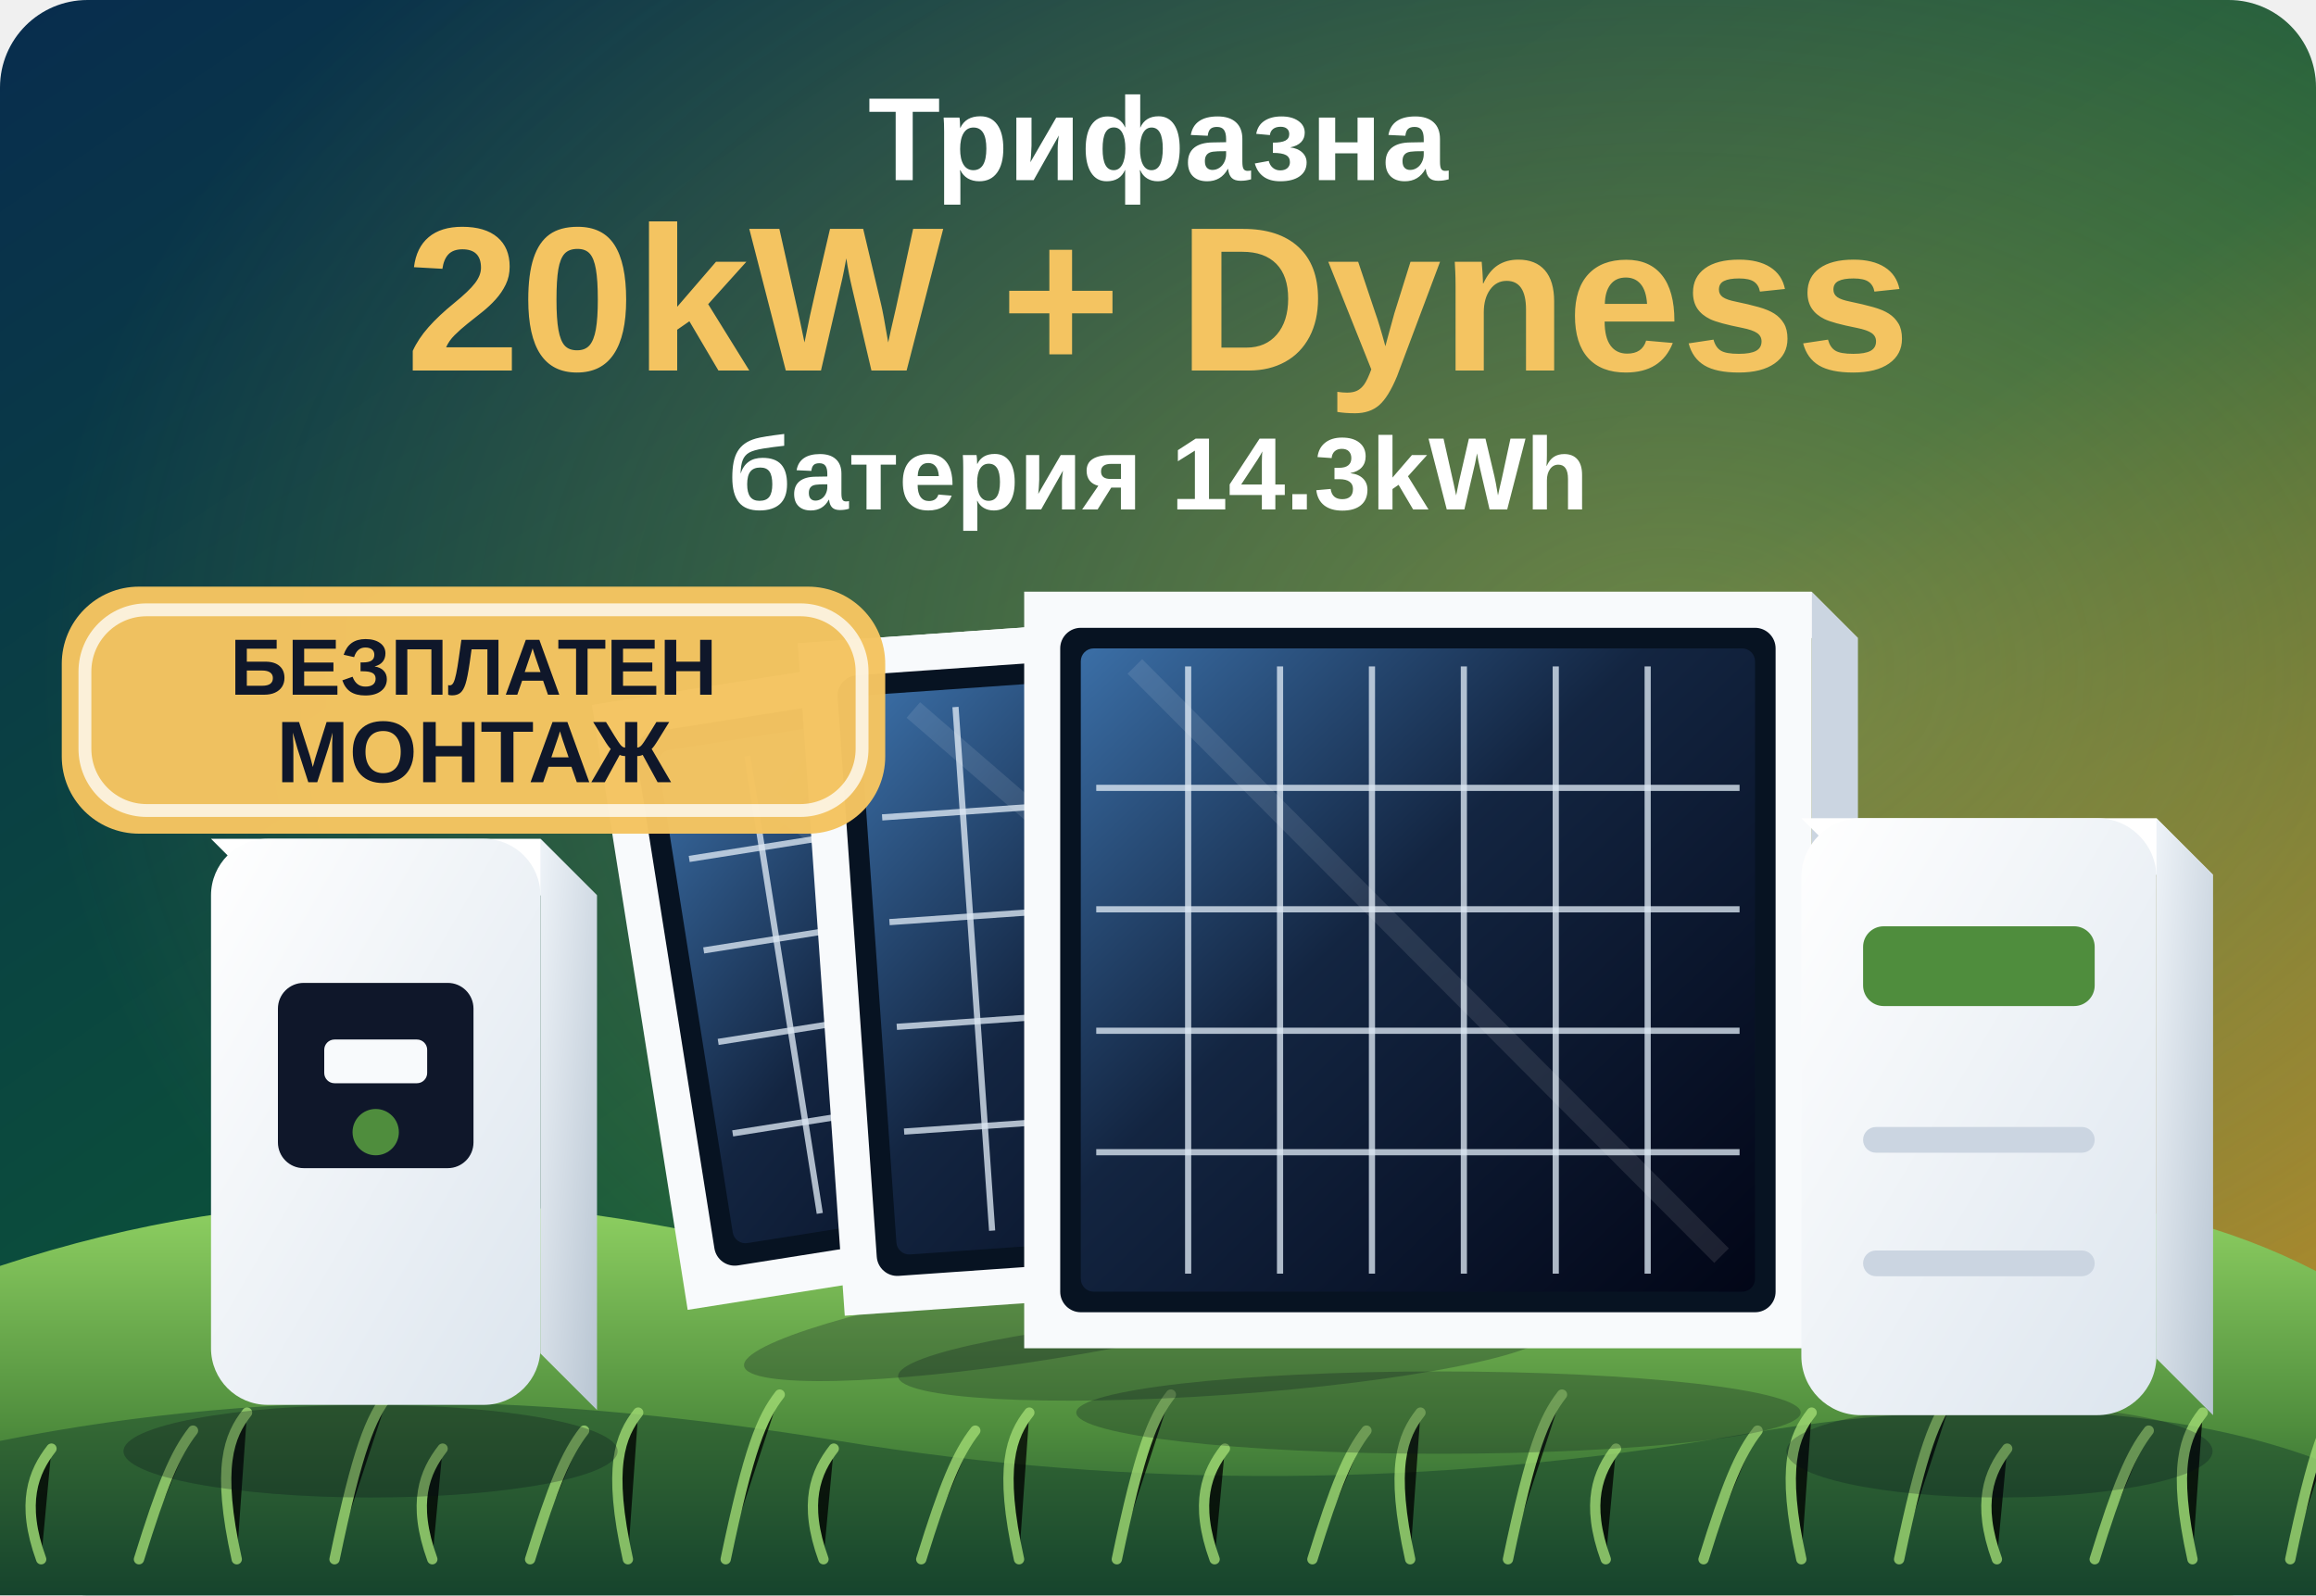
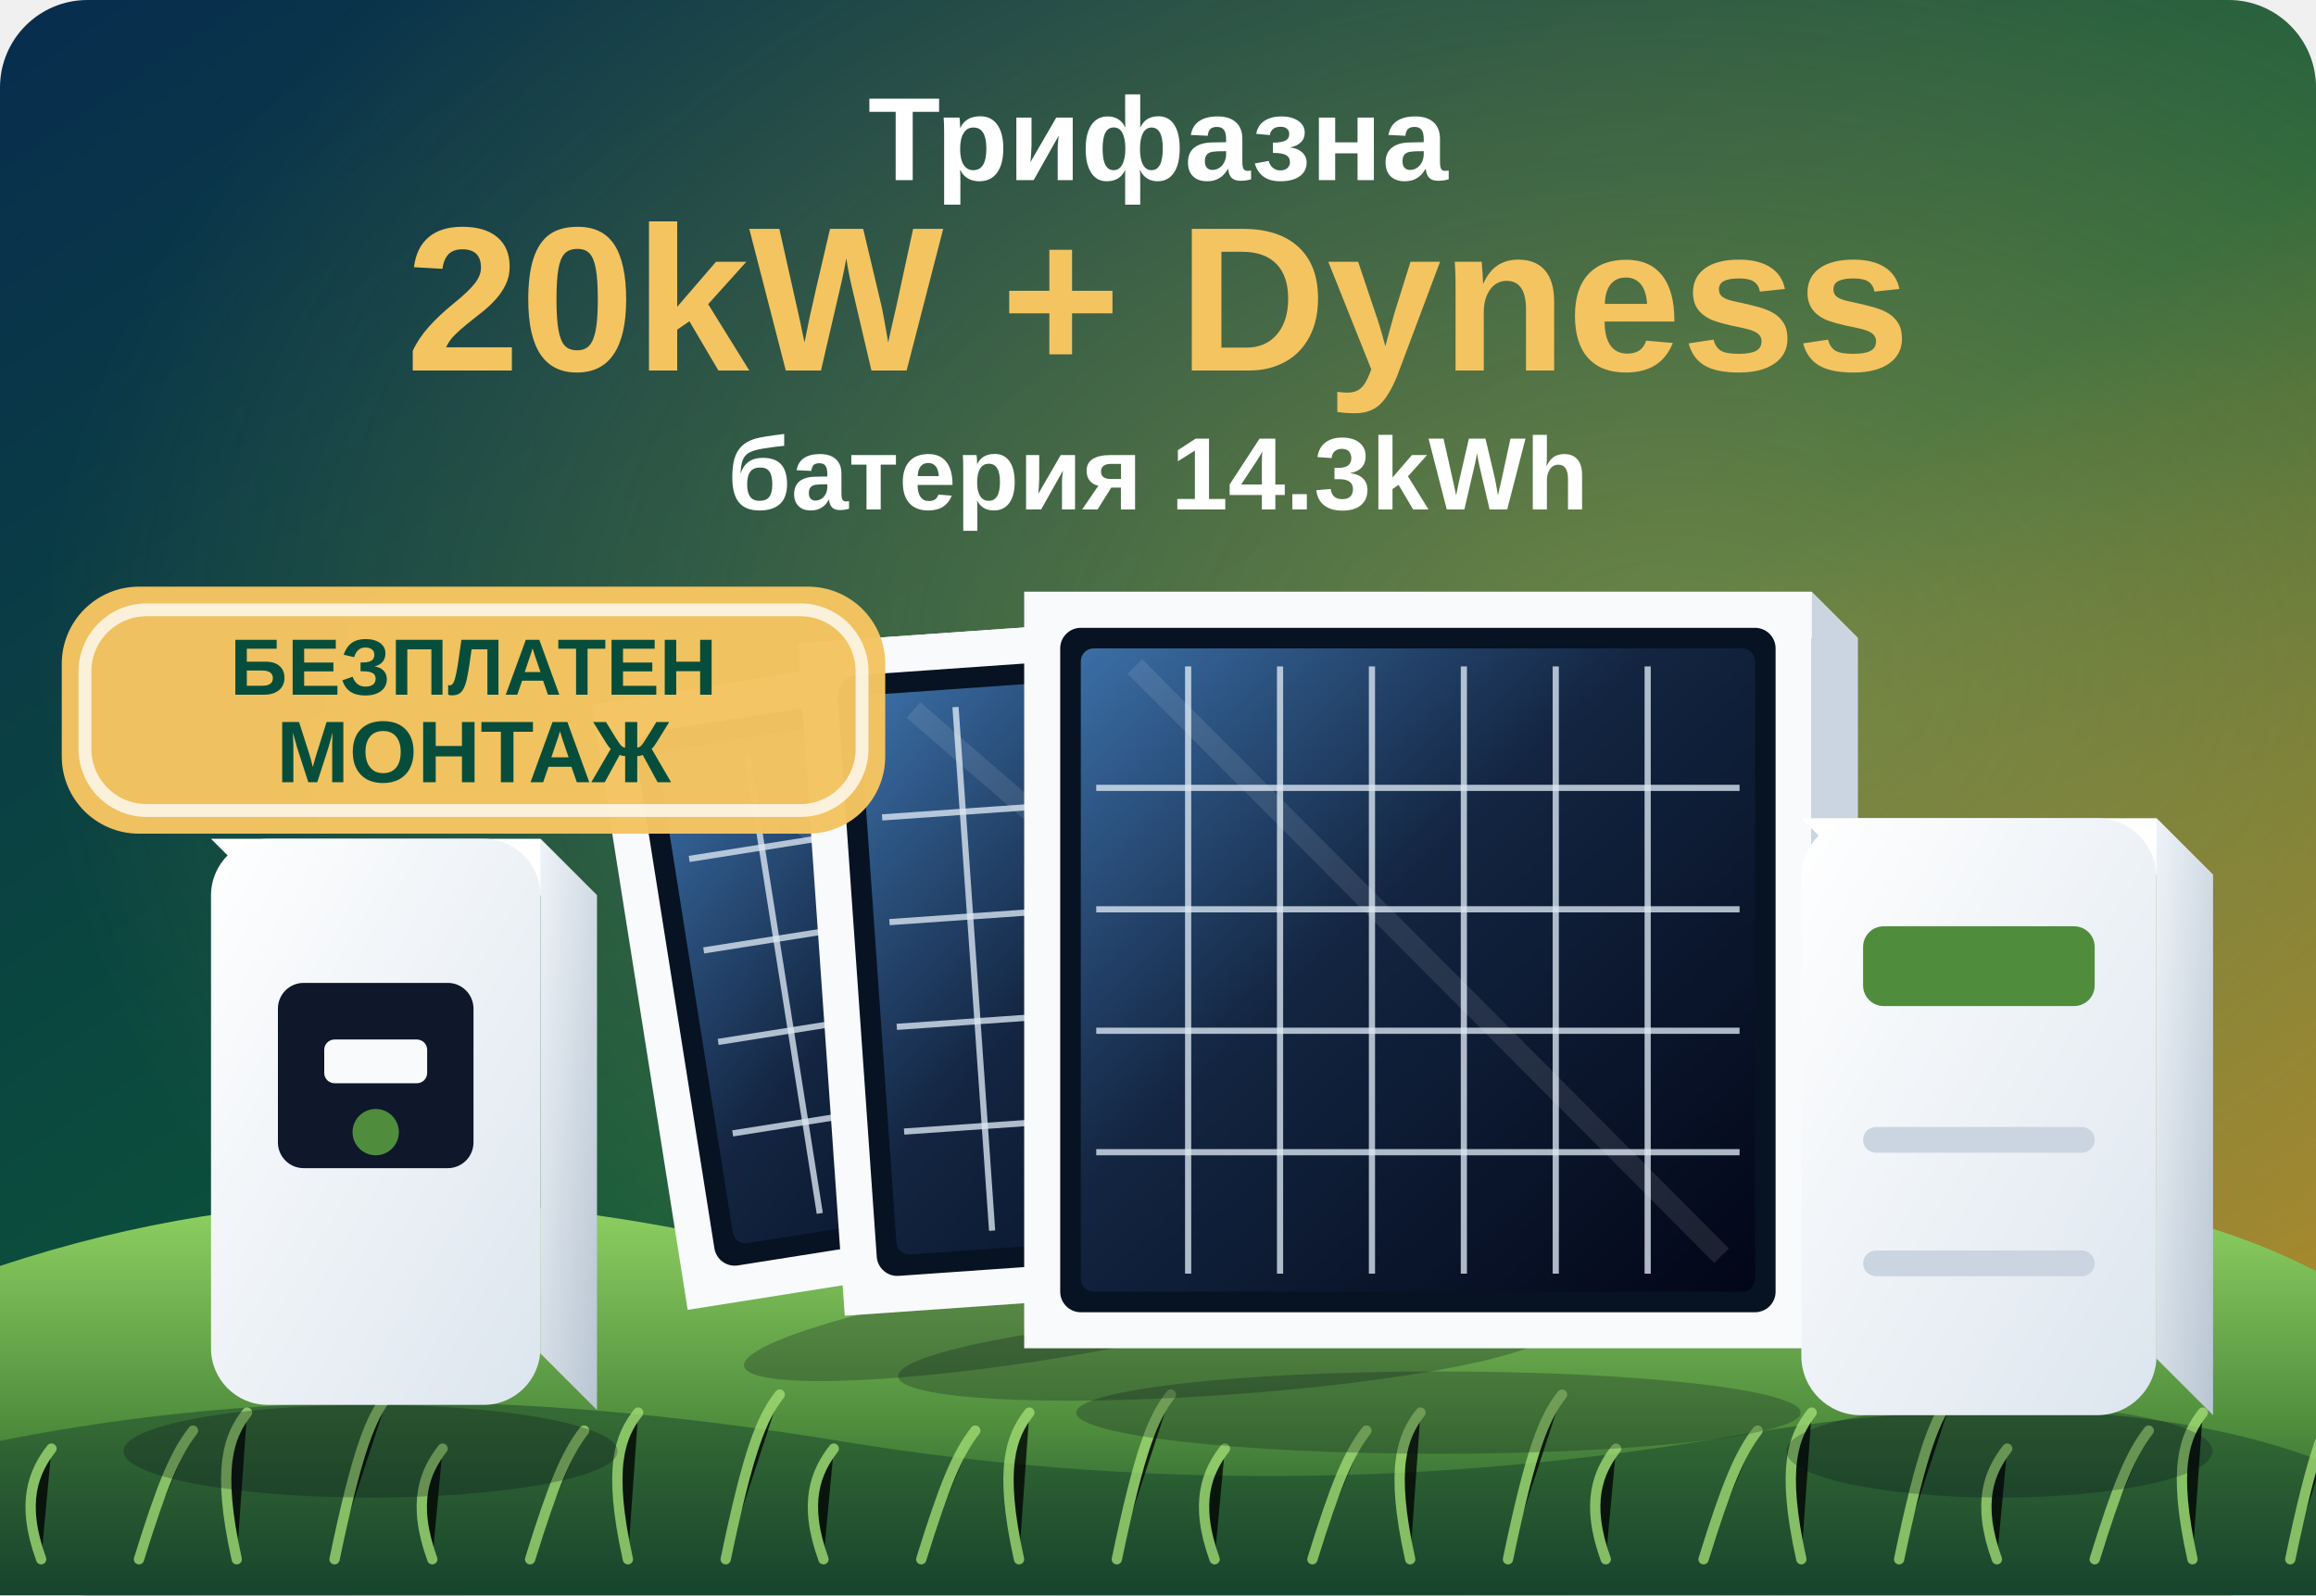
<svg xmlns="http://www.w3.org/2000/svg" width="900" height="620" viewBox="0 0 900 620" role="img" aria-label="Трифазна 20kW Dyness 14.3kWh">
  <defs>
    <linearGradient id="bg" x1="0" y1="0" x2="1" y2="1">
      <stop offset="0" stop-color="#082C4E" />
      <stop offset=".55" stop-color="#0C5836" />
      <stop offset="1" stop-color="#C38A22" />
    </linearGradient>
    <radialGradient id="warm" cx=".72" cy=".42" r=".7">
      <stop offset="0" stop-color="#F5C45E" stop-opacity=".42" />
      <stop offset="1" stop-color="#F5C45E" stop-opacity="0" />
    </radialGradient>
    <linearGradient id="panelGlass" x1="0" y1="0" x2="1" y2="1">
      <stop offset="0" stop-color="#3B6FA7" />
      <stop offset=".42" stop-color="#132541" />
      <stop offset="1" stop-color="#020617" />
    </linearGradient>
    <linearGradient id="deviceFront" x1="0" y1="0" x2="1" y2="1">
      <stop offset="0" stop-color="#FFFFFF" />
      <stop offset="1" stop-color="#DCE5EE" />
    </linearGradient>
    <linearGradient id="deviceSide" x1="0" y1="0" x2="1" y2="1">
      <stop offset="0" stop-color="#EEF3F8" />
      <stop offset="1" stop-color="#B8C5D2" />
    </linearGradient>
    <linearGradient id="grass" x1="0" y1="0" x2="0" y2="1">
      <stop offset="0" stop-color="#91D363" />
      <stop offset=".58" stop-color="#4F8D3D" />
      <stop offset="1" stop-color="#17482F" />
    </linearGradient>
  </defs>
  <rect width="900" height="620" rx="34" fill="url(#bg)" />
  <rect width="900" height="620" rx="34" fill="url(#warm)" />
  <path class="offer-grass" d="M0 492c106 -35 204 -31 310 -4 118 29 219 29 337 -5 102 -29 187 -23 253 11v126H0z" fill="url(#grass)" />
  <path class="offer-grass" d="M0 560c110 -22 216 -18 326 0 115 19 232 18 348 -2 92 -16 169 -12 226 9v53H0z" fill="#143F2A" opacity=".48" />
  <path d="M16 606c-8 -22 -3 -34 4 -43" stroke="#A6DF76" stroke-width="4" stroke-linecap="round" opacity=".76" />
  <path d="M54 606c9 -29 14 -41 21 -50" stroke="#A6DF76" stroke-width="4" stroke-linecap="round" opacity=".76" />
  <path d="M92 606c-8 -36 -3 -48 4 -57" stroke="#A6DF76" stroke-width="4" stroke-linecap="round" opacity=".76" />
  <path d="M130 606c9 -43 14 -55 21 -64" stroke="#A6DF76" stroke-width="4" stroke-linecap="round" opacity=".76" />
  <path d="M168 606c-8 -22 -3 -34 4 -43" stroke="#A6DF76" stroke-width="4" stroke-linecap="round" opacity=".76" />
  <path d="M206 606c9 -29 14 -41 21 -50" stroke="#A6DF76" stroke-width="4" stroke-linecap="round" opacity=".76" />
  <path d="M244 606c-8 -36 -3 -48 4 -57" stroke="#A6DF76" stroke-width="4" stroke-linecap="round" opacity=".76" />
  <path d="M282 606c9 -43 14 -55 21 -64" stroke="#A6DF76" stroke-width="4" stroke-linecap="round" opacity=".76" />
  <path d="M320 606c-8 -22 -3 -34 4 -43" stroke="#A6DF76" stroke-width="4" stroke-linecap="round" opacity=".76" />
  <path d="M358 606c9 -29 14 -41 21 -50" stroke="#A6DF76" stroke-width="4" stroke-linecap="round" opacity=".76" />
  <path d="M396 606c-8 -36 -3 -48 4 -57" stroke="#A6DF76" stroke-width="4" stroke-linecap="round" opacity=".76" />
  <path d="M434 606c9 -43 14 -55 21 -64" stroke="#A6DF76" stroke-width="4" stroke-linecap="round" opacity=".76" />
  <path d="M472 606c-8 -22 -3 -34 4 -43" stroke="#A6DF76" stroke-width="4" stroke-linecap="round" opacity=".76" />
  <path d="M510 606c9 -29 14 -41 21 -50" stroke="#A6DF76" stroke-width="4" stroke-linecap="round" opacity=".76" />
  <path d="M548 606c-8 -36 -3 -48 4 -57" stroke="#A6DF76" stroke-width="4" stroke-linecap="round" opacity=".76" />
  <path d="M586 606c9 -43 14 -55 21 -64" stroke="#A6DF76" stroke-width="4" stroke-linecap="round" opacity=".76" />
  <path d="M624 606c-8 -22 -3 -34 4 -43" stroke="#A6DF76" stroke-width="4" stroke-linecap="round" opacity=".76" />
  <path d="M662 606c9 -29 14 -41 21 -50" stroke="#A6DF76" stroke-width="4" stroke-linecap="round" opacity=".76" />
  <path d="M700 606c-8 -36 -3 -48 4 -57" stroke="#A6DF76" stroke-width="4" stroke-linecap="round" opacity=".76" />
  <path d="M738 606c9 -43 14 -55 21 -64" stroke="#A6DF76" stroke-width="4" stroke-linecap="round" opacity=".76" />
  <path d="M776 606c-8 -22 -3 -34 4 -43" stroke="#A6DF76" stroke-width="4" stroke-linecap="round" opacity=".76" />
  <path d="M814 606c9 -29 14 -41 21 -50" stroke="#A6DF76" stroke-width="4" stroke-linecap="round" opacity=".76" />
  <path d="M852 606c-8 -36 -3 -48 4 -57" stroke="#A6DF76" stroke-width="4" stroke-linecap="round" opacity=".76" />
  <path d="M890 606c9 -43 14 -55 21 -64" stroke="#A6DF76" stroke-width="4" stroke-linecap="round" opacity=".76" />
  <g font-family="Arial, sans-serif" text-anchor="middle">
    <text x="450" y="70" font-size="46" font-weight="900" fill="#FFFFFF">Трифазна</text>
    <text x="450" y="144" font-size="80" font-weight="900" fill="#F4C461">20kW + Dyness</text>
    <text x="450" y="198" font-size="40" font-weight="900" fill="#FFFFFF">батерия 14.3kWh</text>
  </g>
  <g class="solar-module">
    <g class="panel-3d" transform="translate(230 274) rotate(-9)">
      <ellipse cx="136" cy="263" rx="117.76" ry="16" fill="#020617" opacity=".24" />
      <polygon points="18,18 274,18 256,0 0,0" fill="#FFFFFF" />
      <polygon points="256,0 274,18 274,256 256,238" fill="#CBD5E1" />
      <polygon points="0,0 256,0 256,238 0,238" fill="#F8FAFC" />
      <rect x="14" y="14" width="228" height="210" rx="8" fill="#071322" />
      <rect x="22" y="22" width="212" height="194" rx="5" fill="url(#panelGlass)" />
      <line x1="56.571" y1="29" x2="56.571" y2="209" stroke="#DCE8F4" stroke-width="2.4" opacity=".78" />
      <line x1="85.143" y1="29" x2="85.143" y2="209" stroke="#DCE8F4" stroke-width="2.4" opacity=".78" />
      <line x1="113.714" y1="29" x2="113.714" y2="209" stroke="#DCE8F4" stroke-width="2.4" opacity=".78" />
      <line x1="142.286" y1="29" x2="142.286" y2="209" stroke="#DCE8F4" stroke-width="2.4" opacity=".78" />
      <line x1="170.857" y1="29" x2="170.857" y2="209" stroke="#DCE8F4" stroke-width="2.4" opacity=".78" />
      <line x1="199.429" y1="29" x2="199.429" y2="209" stroke="#DCE8F4" stroke-width="2.4" opacity=".78" />
      <line x1="28" y1="65" x2="228" y2="65" stroke="#DCE8F4" stroke-width="2.4" opacity=".78" />
      <line x1="28" y1="101" x2="228" y2="101" stroke="#DCE8F4" stroke-width="2.4" opacity=".78" />
      <line x1="28" y1="137" x2="228" y2="137" stroke="#DCE8F4" stroke-width="2.4" opacity=".78" />
      <line x1="28" y1="173" x2="228" y2="173" stroke="#DCE8F4" stroke-width="2.4" opacity=".78" />
      <path d="M43 29L221 202" stroke="#FFFFFF" stroke-width="8" opacity=".1" />
    </g>
    <g class="panel-3d" transform="translate(310 250) rotate(-4)">
      <ellipse cx="146" cy="287" rx="126.96" ry="16" fill="#020617" opacity=".24" />
      <polygon points="18,18 294,18 276,0 0,0" fill="#FFFFFF" />
      <polygon points="276,0 294,18 294,280 276,262" fill="#CBD5E1" />
      <polygon points="0,0 276,0 276,262 0,262" fill="#F8FAFC" />
      <rect x="14" y="14" width="248" height="234" rx="8" fill="#071322" />
      <rect x="22" y="22" width="232" height="218" rx="5" fill="url(#panelGlass)" />
      <line x1="59.429" y1="29" x2="59.429" y2="233" stroke="#DCE8F4" stroke-width="2.4" opacity=".78" />
      <line x1="90.857" y1="29" x2="90.857" y2="233" stroke="#DCE8F4" stroke-width="2.4" opacity=".78" />
      <line x1="122.286" y1="29" x2="122.286" y2="233" stroke="#DCE8F4" stroke-width="2.4" opacity=".78" />
      <line x1="153.714" y1="29" x2="153.714" y2="233" stroke="#DCE8F4" stroke-width="2.4" opacity=".78" />
      <line x1="185.143" y1="29" x2="185.143" y2="233" stroke="#DCE8F4" stroke-width="2.4" opacity=".78" />
      <line x1="216.571" y1="29" x2="216.571" y2="233" stroke="#DCE8F4" stroke-width="2.4" opacity=".78" />
      <line x1="28" y1="69.8" x2="248" y2="69.8" stroke="#DCE8F4" stroke-width="2.4" opacity=".78" />
      <line x1="28" y1="110.6" x2="248" y2="110.6" stroke="#DCE8F4" stroke-width="2.4" opacity=".78" />
      <line x1="28" y1="151.4" x2="248" y2="151.4" stroke="#DCE8F4" stroke-width="2.4" opacity=".78" />
      <line x1="28" y1="192.2" x2="248" y2="192.2" stroke="#DCE8F4" stroke-width="2.4" opacity=".78" />
      <path d="M43 29L241 226" stroke="#FFFFFF" stroke-width="8" opacity=".1" />
    </g>
    <g class="panel-3d" transform="translate(398 230) rotate(0)">
      <ellipse cx="161" cy="319" rx="140.76" ry="16" fill="#020617" opacity=".24" />
      <polygon points="18,18 324,18 306,0 0,0" fill="#FFFFFF" />
      <polygon points="306,0 324,18 324,312 306,294" fill="#CBD5E1" />
      <polygon points="0,0 306,0 306,294 0,294" fill="#F8FAFC" />
      <rect x="14" y="14" width="278" height="266" rx="8" fill="#071322" />
      <rect x="22" y="22" width="262" height="250" rx="5" fill="url(#panelGlass)" />
      <line x1="63.714" y1="29" x2="63.714" y2="265" stroke="#DCE8F4" stroke-width="2.4" opacity=".78" />
      <line x1="99.429" y1="29" x2="99.429" y2="265" stroke="#DCE8F4" stroke-width="2.4" opacity=".78" />
      <line x1="135.143" y1="29" x2="135.143" y2="265" stroke="#DCE8F4" stroke-width="2.4" opacity=".78" />
      <line x1="170.857" y1="29" x2="170.857" y2="265" stroke="#DCE8F4" stroke-width="2.4" opacity=".78" />
      <line x1="206.571" y1="29" x2="206.571" y2="265" stroke="#DCE8F4" stroke-width="2.4" opacity=".78" />
      <line x1="242.286" y1="29" x2="242.286" y2="265" stroke="#DCE8F4" stroke-width="2.4" opacity=".78" />
      <line x1="28" y1="76.2" x2="278" y2="76.2" stroke="#DCE8F4" stroke-width="2.4" opacity=".78" />
      <line x1="28" y1="123.4" x2="278" y2="123.4" stroke="#DCE8F4" stroke-width="2.4" opacity=".78" />
      <line x1="28" y1="170.6" x2="278" y2="170.6" stroke="#DCE8F4" stroke-width="2.4" opacity=".78" />
      <line x1="28" y1="217.8" x2="278" y2="217.8" stroke="#DCE8F4" stroke-width="2.4" opacity=".78" />
      <path d="M43 29L271 258" stroke="#FFFFFF" stroke-width="8" opacity=".1" />
    </g>
  </g>
  <g class="hero-product">
    <g class="inverter-3d">
      <ellipse cx="144" cy="564" rx="96" ry="18" fill="#020617" opacity=".26" />
      <polygon points="82,326 210,326 232,348 104,348" fill="#FFFFFF" />
      <polygon points="210,326 232,348 232,548 210,526" fill="url(#deviceSide)" />
      <rect x="82" y="326" width="128" height="220" rx="22" fill="url(#deviceFront)" />
      <rect x="108" y="382" width="76" height="72" rx="10" fill="#0F172A" />
      <rect x="126" y="404" width="40" height="17" rx="4" fill="#F8FAFC" />
      <circle cx="146" cy="440" r="9" fill="#4F8D3D" />
    </g>
  </g>
  <g class="hero-product">
    <g class="battery-3d">
      <ellipse cx="777" cy="564" rx="82.8" ry="18" fill="#020617" opacity=".24" />
      <polygon points="700,318 838,318 860,340 722,340" fill="#FFFFFF" />
      <polygon points="838,318 860,340 860,550 838,528" fill="url(#deviceSide)" />
      <rect x="700" y="318" width="138" height="232" rx="23" fill="url(#deviceFront)" />
      <rect x="724" y="360" width="90" height="31" rx="8" fill="#4F8D3D" />
      <rect x="724" y="438" width="90" height="10" rx="5" fill="#CBD5E1" />
      <rect x="724" y="486" width="90" height="10" rx="5" fill="#CBD5E1" />
    </g>
  </g>
  <g class="free-install-badge" transform="translate(24 228)">
    <rect width="320" height="96" rx="30" fill="#F4C461" opacity=".98" />
    <rect x="9" y="9" width="302" height="78" rx="24" fill="none" stroke="#FFFFFF" stroke-width="5" opacity=".76" />
-     <text x="160" y="42" text-anchor="middle" font-family="Arial, sans-serif" font-size="31" font-weight="900" fill="#0F172A">БЕЗПЛАТЕН</text>
-     <text x="160" y="76" text-anchor="middle" font-family="Arial, sans-serif" font-size="34" font-weight="900" fill="#0F172A">МОНТАЖ</text>
+     <text x="160" y="42" text-anchor="middle" font-family="Arial, sans-serif" font-size="31" font-weight="900" fill="#064E3B">БЕЗПЛАТЕН</text>
+     <text x="160" y="76" text-anchor="middle" font-family="Arial, sans-serif" font-size="34" font-weight="900" fill="#064E3B">МОНТАЖ</text>
  </g>
</svg>
